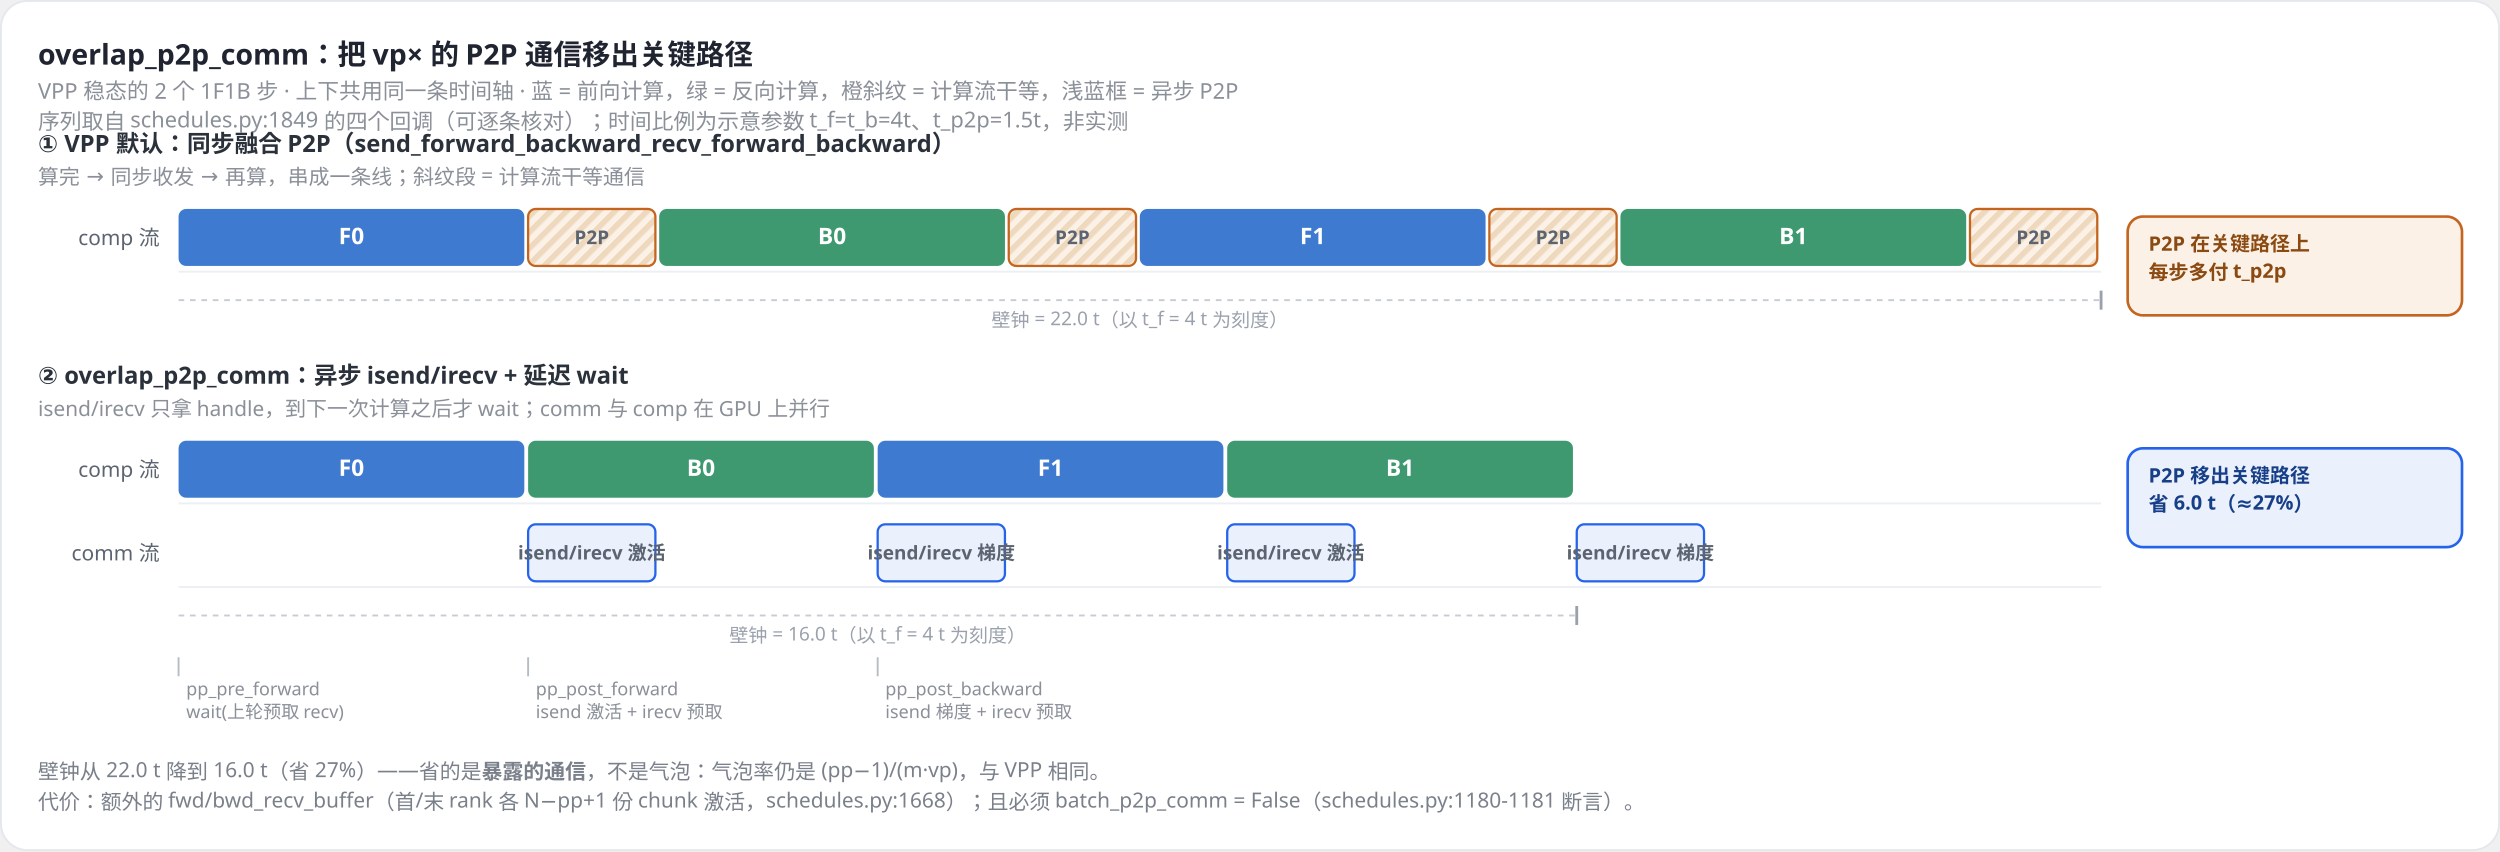
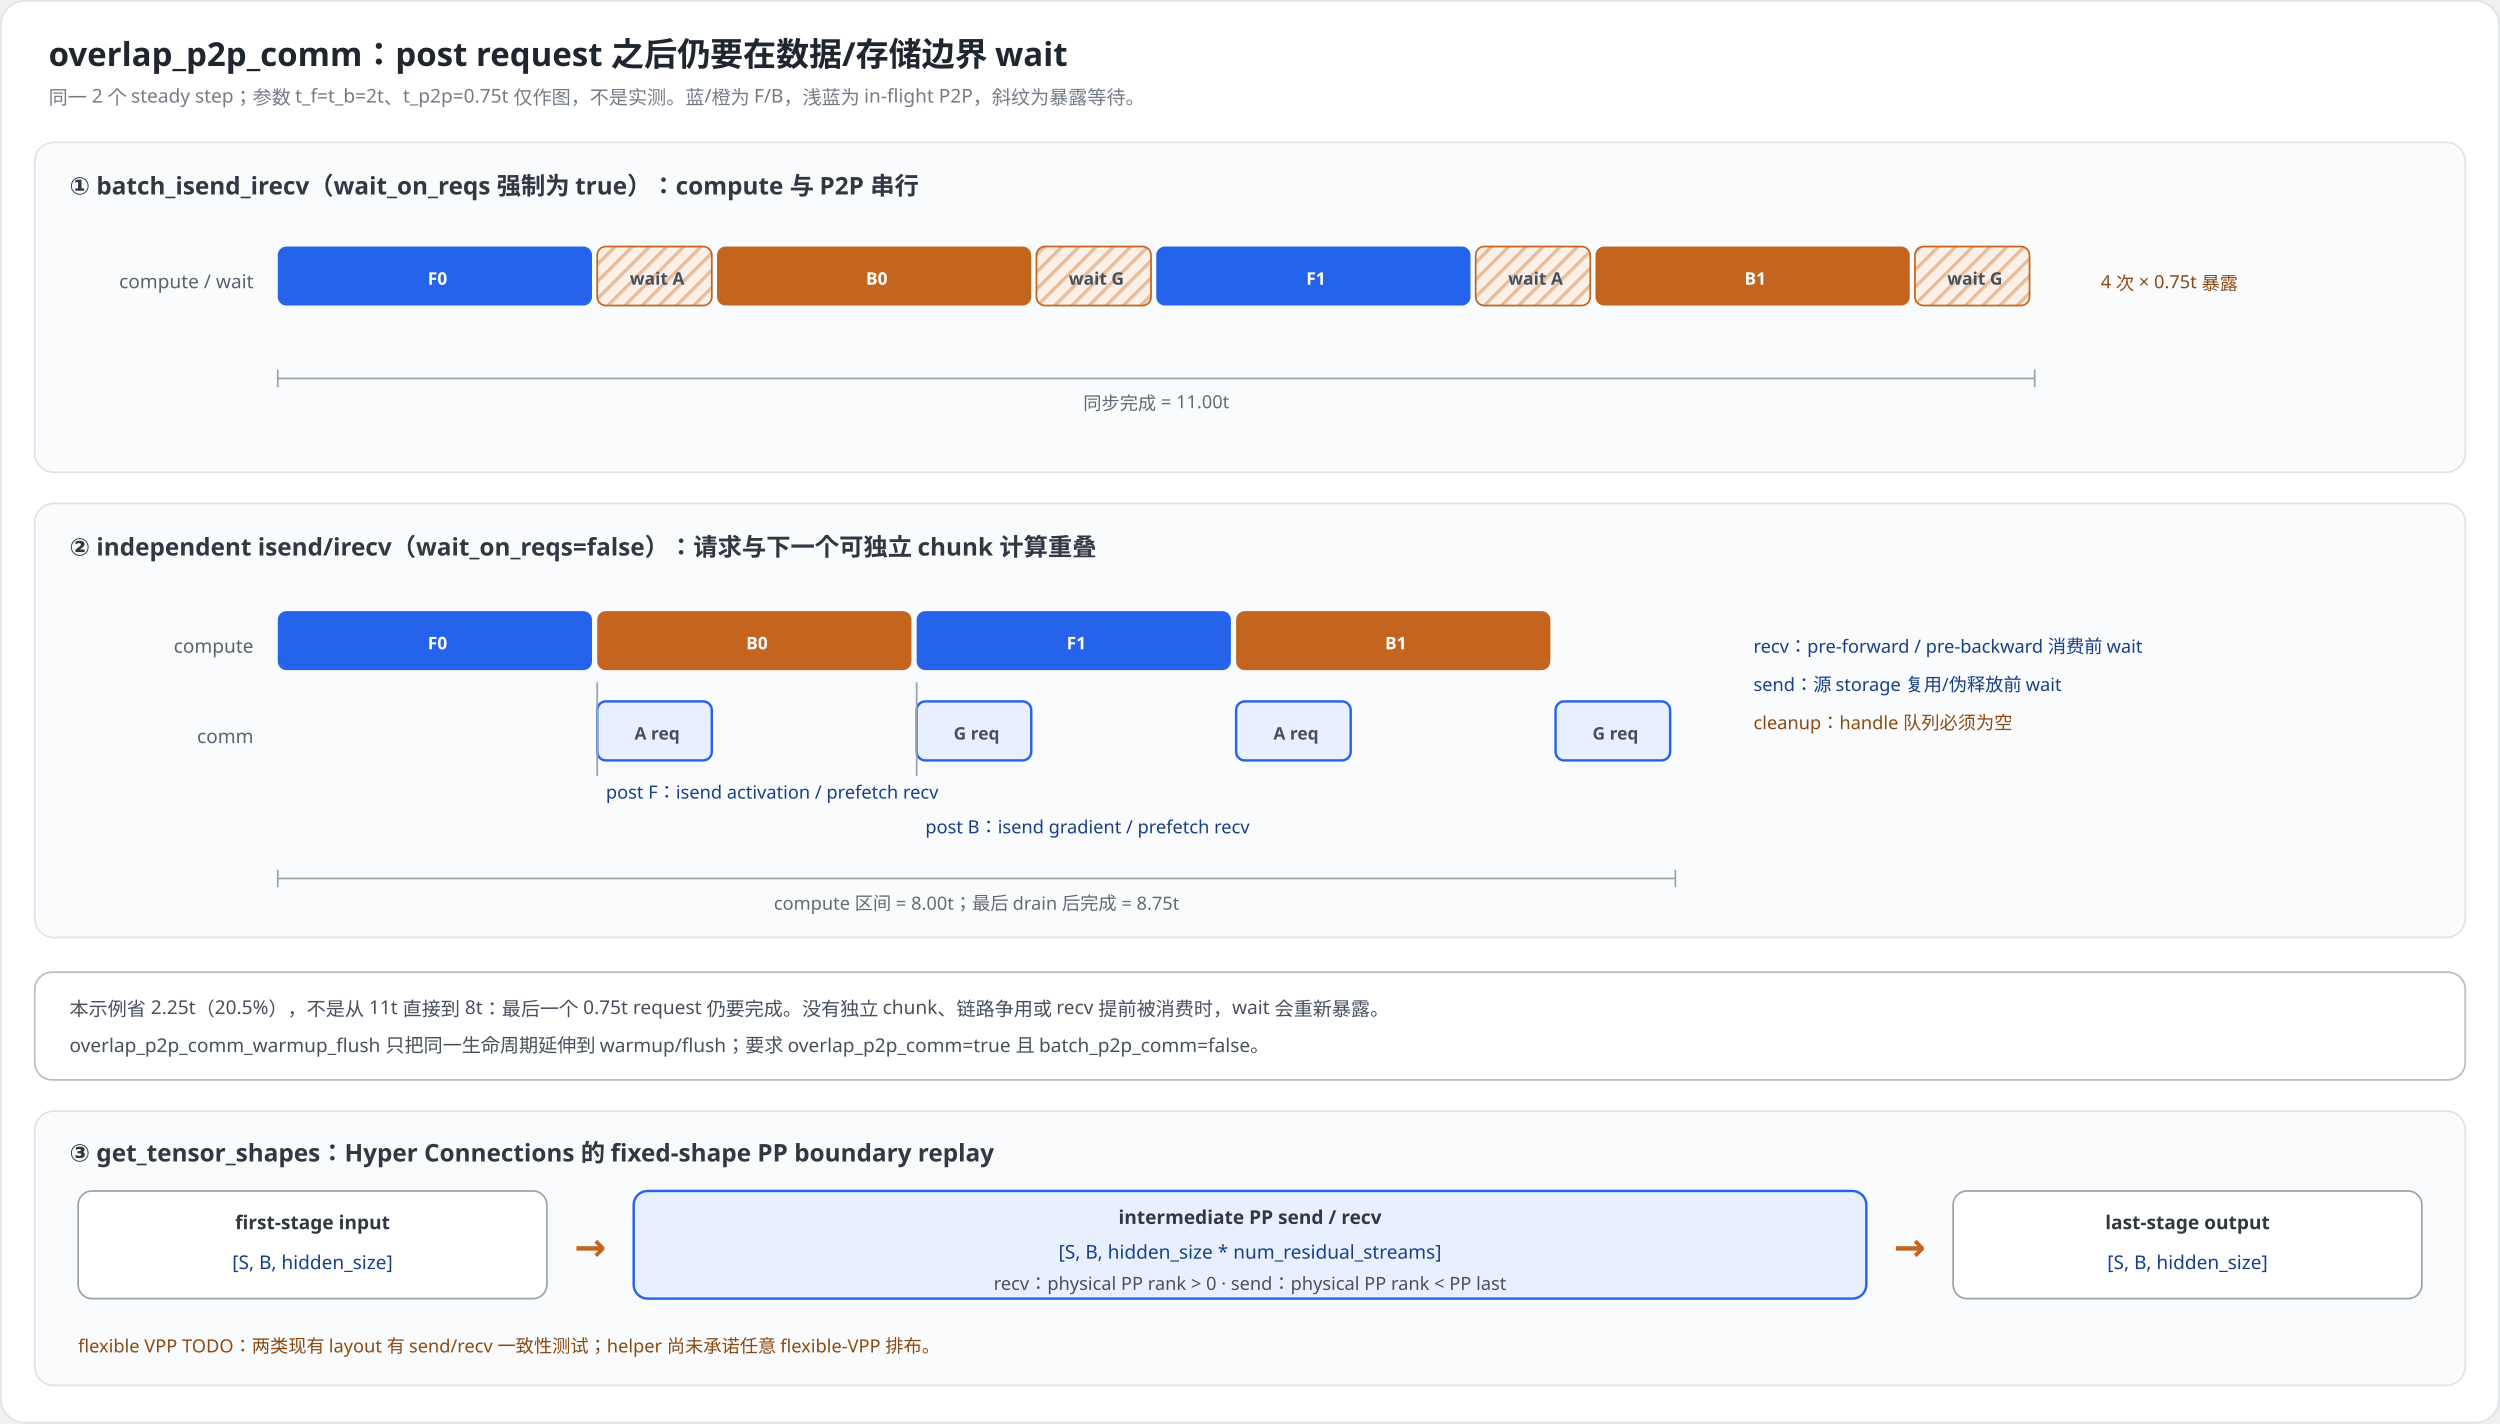
- <svg xmlns="http://www.w3.org/2000/svg" viewBox="0 0 1316 448" width="100%" role="img" aria-label="overlap_p2p_comm 前后对照：同步融合 P2P 时计算流每步干等一段通信，异步 isend/irecv 加延迟 wait 后计算流连续、通信被掩盖，壁钟从 22 降到 16">
-   <style>
-     text{font-family:"Segoe UI","Microsoft YaHei",system-ui,sans-serif}
-     .card{fill:#fff;stroke:#E4E7EC}
-     .ti{font-size:15px;font-weight:700;fill:#1F2430}
-     .su{font-size:11.5px;fill:#8A8F98}
-     .pt{font-size:12.5px;font-weight:700;fill:#2A313B}
-     .ps{font-size:11px;fill:#8A8F98}
-     .lab{font-size:11px;fill:#5B6470;text-anchor:end}
-     .bl{font-size:12px;font-weight:700;fill:#fff;text-anchor:middle}
-     .bls{font-size:10px;font-weight:600;fill:#5B6470;text-anchor:middle}
-     .f{fill:#3E7BD0}                                  /* 前向计算 */
-     .b{fill:#3E9970}                                  /* 反向计算 */
-     .stall{fill:url(#hatch);stroke:#C3651F;stroke-width:1.2}   /* 关键路径上的干等 */
-     .comm{fill:#EAF1FD;stroke:#2563EB;stroke-width:1.2}        /* 被掩盖的异步通信 */
-     .base{stroke:#ECEFF3}
-     .rule{stroke:#C7CCD3;stroke-dasharray:3 3}
-     .tick{stroke:#9AA1AC;stroke-width:1.5}
-     .mk{font-size:10px;fill:#9AA1AC;text-anchor:middle}
-     .cb{stroke:#B6BCC4;stroke-width:1}
-     .cbt{font-size:9.5px;fill:#8A8F98}
-     .box-cost{fill:#FCF1E6;stroke:#C3651F;stroke-width:1.4}
-     .txt-cost{font-size:10.5px;font-weight:600;fill:#8A4A11}
-     .box-gain{fill:#EAF1FD;stroke:#2563EB;stroke-width:1.4}
-     .txt-gain{font-size:10.5px;font-weight:600;fill:#173F87}
-     .cap{font-size:11px;fill:#7A808A}
-   </style>
+ <svg xmlns="http://www.w3.org/2000/svg" viewBox="0 0 1440 820" width="100%" role="img" data-contract="steps=2;tf=2;tb=2;tp2p=0.75;sync_span=11;async_compute=8;async_completion=8.75;saved=2.25;hyper_hidden=hidden_size*num_residual_streams;hyper_scope=intermediate_pp_boundary;hyper_recv_gate=physical_pp_rank_gt_0;hyper_send_gate=physical_pp_rank_lt_last;hyper_endpoints=hidden_size;hyper_flexible_vpp=TODO" aria-label="两个 VPP steady step 的同步与异步 P2P 时间线，以及 Hyper Connections 在固定 shape 中间流水边界扩展 hidden 维、端点保持 hidden_size 和 flexible VPP TODO。异步只缩短暴露通信，最后请求仍在 8.75t 才完成。">
+   <style>text{font-family:"Segoe UI","Microsoft YaHei",system-ui,sans-serif}.card{fill:#fff;stroke:#dfe3e8}.panel{fill:#fafbfc;stroke:#dfe3e8}.title{font-size:19px;font-weight:700;fill:#202630}.sub{font-size:11px;fill:#737b87}.pt{font-size:14px;font-weight:700;fill:#303844}.lane{font-size:11px;fill:#596270;text-anchor:end}.f{fill:#2563eb}.b{fill:#c3651f}.comm{fill:#e9f0fd;stroke:#2563eb;stroke-width:1.4}.stall{fill:url(#hatch);stroke:#c3651f}.bar{font-size:10px;font-weight:700;fill:#fff;text-anchor:middle}.comm+.bar,.stall+.bar{fill:#46505d}.rule{fill:none;stroke:#9ba3ad}.small{font-size:10.5px;fill:#616b78}.call{font-size:10.5px;fill:#173f87}.cost{font-size:10.5px;fill:#8a4a11}.note{fill:#fff;stroke:#b7bec8}.note-t{font-size:11px;fill:#47515e}.shape-box{fill:#fff;stroke:#9ba3ad}.shape-mid{fill:#e9f0fd;stroke:#2563eb;stroke-width:1.4}.shape-title{font-size:11px;font-weight:700;fill:#303844;text-anchor:middle}.shape-value{font-size:11px;fill:#173f87;text-anchor:middle}.shape-gate{font-size:10.5px;fill:#47515e;text-anchor:middle}.arrow{font-size:22px;font-weight:700;fill:#c3651f;text-anchor:middle}.todo{font-size:10.5px;fill:#8a4a11}</style>
  <defs>
-     <pattern id="hatch" width="6" height="6" patternTransform="rotate(45)" patternUnits="userSpaceOnUse">
-       <rect width="6" height="6" fill="#FBF1E6" />
-       <rect width="3" height="6" fill="#EFD9BE" />
+     <pattern id="hatch" width="7" height="7" patternUnits="userSpaceOnUse" patternTransform="rotate(45)">
+       <rect width="7" height="7" fill="#fbf0e7" />
+       <rect width="2" height="7" fill="#e7bf9e" />
    </pattern>
  </defs>
-   <rect class="card" x="0.5" y="0.5" width="1315" height="447" rx="14" />
-   <text class="ti" x="20" y="34">overlap_p2p_comm：把 vp× 的 P2P 通信移出关键路径</text>
-   <text class="su" x="20" y="52">VPP 稳态的 2 个 1F1B 步 · 上下共用同一条时间轴 · 蓝 = 前向计算，绿 = 反向计算，橙斜纹 = 计算流干等，浅蓝框 = 异步 P2P</text>
-   <text class="su" x="20" y="68">序列取自 schedules.py:1849 的四个回调（可逐条核对）；时间比例为示意参数 t_f=t_b=4t、t_p2p=1.5t，非实测</text>
-   <text class="pt" x="20" y="80">① VPP 默认：同步融合 P2P（send_forward_backward_recv_forward_backward）</text>
-   <text class="ps" x="20" y="97">算完 → 同步收发 → 再算，串成一条线；斜纹段 = 计算流干等通信</text>
-   <text class="lab" x="84" y="129">comp 流</text>
-   <line class="base" x1="94" y1="143" x2="1106" y2="143" />
-   <rect class="f" x="94" y="110" width="182" height="30" rx="4" />
-   <text class="bl" x="185" y="128.5">F0</text>
-   <rect class="stall" x="278" y="110" width="67" height="30" rx="4" />
-   <text class="bls" x="311.5" y="128.5">P2P</text>
-   <rect class="b" x="347" y="110" width="182" height="30" rx="4" />
-   <text class="bl" x="438" y="128.5">B0</text>
-   <rect class="stall" x="531" y="110" width="67" height="30" rx="4" />
-   <text class="bls" x="564.5" y="128.5">P2P</text>
-   <rect class="f" x="600" y="110" width="182" height="30" rx="4" />
-   <text class="bl" x="691" y="128.5">F1</text>
-   <rect class="stall" x="784" y="110" width="67" height="30" rx="4" />
-   <text class="bls" x="817.5" y="128.5">P2P</text>
-   <rect class="b" x="853" y="110" width="182" height="30" rx="4" />
-   <text class="bl" x="944" y="128.5">B1</text>
-   <rect class="stall" x="1037" y="110" width="67" height="30" rx="4" />
-   <text class="bls" x="1070.5" y="128.5">P2P</text>
-   <line class="rule" x1="94" y1="158" x2="1106" y2="158" />
-   <line class="tick" x1="1106" y1="153" x2="1106" y2="163" />
-   <text class="mk" x="600" y="172">壁钟 = 22.0 t（以 t_f = 4 t 为刻度）</text>
-   <rect class="box-cost" x="1120" y="114" width="176" height="52" rx="8" />
-   <text class="txt-cost" x="1131" y="132">P2P 在关键路径上</text>
-   <text class="txt-cost" x="1131" y="147">每步多付 t_p2p</text>
-   <text class="pt" x="20" y="202">② overlap_p2p_comm：异步 isend/irecv + 延迟 wait</text>
-   <text class="ps" x="20" y="219">isend/irecv 只拿 handle，到下一次计算之后才 wait；comm 与 comp 在 GPU 上并行</text>
-   <text class="lab" x="84" y="251">comp 流</text>
-   <line class="base" x1="94" y1="265" x2="1106" y2="265" />
-   <rect class="f" x="94" y="232" width="182" height="30" rx="4" />
-   <text class="bl" x="185" y="250.5">F0</text>
-   <rect class="b" x="278" y="232" width="182" height="30" rx="4" />
-   <text class="bl" x="369" y="250.5">B0</text>
-   <rect class="f" x="462" y="232" width="182" height="30" rx="4" />
-   <text class="bl" x="553" y="250.5">F1</text>
-   <rect class="b" x="646" y="232" width="182" height="30" rx="4" />
-   <text class="bl" x="737" y="250.5">B1</text>
-   <text class="lab" x="84" y="295">comm 流</text>
-   <line class="base" x1="94" y1="309" x2="1106" y2="309" />
-   <rect class="comm" x="278" y="276" width="67" height="30" rx="4" />
-   <text class="bls" x="311.5" y="294.5">isend/irecv 激活</text>
-   <rect class="comm" x="462" y="276" width="67" height="30" rx="4" />
-   <text class="bls" x="495.5" y="294.5">isend/irecv 梯度</text>
-   <rect class="comm" x="646" y="276" width="67" height="30" rx="4" />
-   <text class="bls" x="679.5" y="294.5">isend/irecv 激活</text>
-   <rect class="comm" x="830" y="276" width="67" height="30" rx="4" />
-   <text class="bls" x="863.5" y="294.5">isend/irecv 梯度</text>
-   <line class="rule" x1="94" y1="324" x2="830" y2="324" />
-   <line class="tick" x1="830" y1="319" x2="830" y2="329" />
-   <text class="mk" x="462" y="338">壁钟 = 16.0 t（以 t_f = 4 t 为刻度）</text>
-   <rect class="box-gain" x="1120" y="236" width="176" height="52" rx="8" />
-   <text class="txt-gain" x="1131" y="254">P2P 移出关键路径</text>
-   <text class="txt-gain" x="1131" y="269">省 6.0 t（≈27%）</text>
-   <line class="cb" x1="94" y1="346" x2="94" y2="356" />
-   <text class="cbt" x="98" y="366">pp_pre_forward</text>
-   <text class="cbt" x="98" y="378">wait(上轮预取 recv)</text>
-   <line class="cb" x1="278" y1="346" x2="278" y2="356" />
-   <text class="cbt" x="282" y="366">pp_post_forward</text>
-   <text class="cbt" x="282" y="378">isend 激活 + irecv 预取</text>
-   <line class="cb" x1="462" y1="346" x2="462" y2="356" />
-   <text class="cbt" x="466" y="366">pp_post_backward</text>
-   <text class="cbt" x="466" y="378">isend 梯度 + irecv 预取</text>
-   <text class="cap" x="20" y="410">壁钟从 22.0 t 降到 16.0 t（省 27%）——省的是<tspan font-weight="700">暴露的通信</tspan>，不是气泡：气泡率仍是 (pp−1)/(m·vp)，与 VPP 相同。</text>
-   <text class="cap" x="20" y="426">代价：额外的 fwd/bwd_recv_buffer（首/末 rank 各 N−pp+1 份 chunk 激活，schedules.py:1668）；且必须 batch_p2p_comm = False（schedules.py:1180-1181 断言）。</text>
+   <rect class="card" x=".5" y=".5" width="1439" height="819" rx="14" />
+   <text class="title" x="28" y="38">overlap_p2p_comm：post request 之后仍要在数据/存储边界 wait</text>
+   <text class="sub" x="28" y="60">同一 2 个 steady step；参数 t_f=t_b=2t、t_p2p=0.75t 仅作图，不是实测。蓝/橙为 F/B，浅蓝为 in-flight P2P，斜纹为暴露等待。</text>
+   <rect class="panel" x="20" y="82" width="1400" height="190" rx="11" />
+   <text class="pt" x="40" y="112">① batch_isend_irecv（wait_on_reqs 强制为 true）：compute 与 P2P 串行</text>
+   <text class="lane" x="146" y="166">compute / wait</text>
+   <rect class="f" x="160" y="142" width="181" height="34" rx="5" />
+   <text class="bar" x="252" y="164">F0</text>
+   <rect class="stall" x="344" y="142" width="66" height="34" rx="5" />
+   <text class="bar" x="378.5" y="164">wait A</text>
+   <rect class="b" x="413" y="142" width="181" height="34" rx="5" />
+   <text class="bar" x="505" y="164">B0</text>
+   <rect class="stall" x="597" y="142" width="66" height="34" rx="5" />
+   <text class="bar" x="631.5" y="164">wait G</text>
+   <rect class="f" x="666" y="142" width="181" height="34" rx="5" />
+   <text class="bar" x="758" y="164">F1</text>
+   <rect class="stall" x="850" y="142" width="66" height="34" rx="5" />
+   <text class="bar" x="884.5" y="164">wait A</text>
+   <rect class="b" x="919" y="142" width="181" height="34" rx="5" />
+   <text class="bar" x="1011" y="164">B1</text>
+   <rect class="stall" x="1103" y="142" width="66" height="34" rx="5" />
+   <text class="bar" x="1137.5" y="164">wait G</text>
+   <path class="rule" d="M 160 218 H 1172 M 160 213 V 223 M 1172 213 V 223" />
+   <text class="small" x="666" y="236" text-anchor="middle">同步完成 = 11.00t</text>
+   <text class="cost" x="1210" y="166">4 次 × 0.75t 暴露</text>
+   <rect class="panel" x="20" y="290" width="1400" height="250" rx="11" />
+   <text class="pt" x="40" y="320">② independent isend/irecv（wait_on_reqs=false）：请求与下一个可独立 chunk 计算重叠</text>
+   <text class="lane" x="146" y="376">compute</text>
+   <rect class="f" x="160" y="352" width="181" height="34" rx="5" />
+   <text class="bar" x="252" y="374">F0</text>
+   <rect class="b" x="344" y="352" width="181" height="34" rx="5" />
+   <text class="bar" x="436" y="374">B0</text>
+   <rect class="f" x="528" y="352" width="181" height="34" rx="5" />
+   <text class="bar" x="620" y="374">F1</text>
+   <rect class="b" x="712" y="352" width="181" height="34" rx="5" />
+   <text class="bar" x="804" y="374">B1</text>
+   <text class="lane" x="146" y="428">comm</text>
+   <rect class="comm" x="344" y="404" width="66" height="34" rx="5" />
+   <text class="bar" x="378.5" y="426">A req</text>
+   <rect class="comm" x="528" y="404" width="66" height="34" rx="5" />
+   <text class="bar" x="562.5" y="426">G req</text>
+   <rect class="comm" x="712" y="404" width="66" height="34" rx="5" />
+   <text class="bar" x="746.5" y="426">A req</text>
+   <rect class="comm" x="896" y="404" width="66" height="34" rx="5" />
+   <text class="bar" x="930.5" y="426">G req</text>
+   <path class="rule" d="M 344 393 V 447 M 528 393 V 447" />
+   <text class="call" x="349" y="460">post F：isend activation / prefetch recv</text>
+   <text class="call" x="533" y="480">post B：isend gradient / prefetch recv</text>
+   <path class="rule" d="M 160 506 H 965 M 160 501 V 511 M 965 501 V 511" />
+   <text class="small" x="562.5" y="524" text-anchor="middle">compute 区间 = 8.00t；最后 drain 后完成 = 8.75t</text>
+   <text class="call" x="1010" y="376">recv：pre-forward / pre-backward 消费前 wait</text>
+   <text class="call" x="1010" y="398">send：源 storage 复用/伪释放前 wait</text>
+   <text class="cost" x="1010" y="420">cleanup：handle 队列必须为空</text>
+   <rect class="note" x="20" y="560" width="1400" height="62" rx="10" />
+   <text class="note-t" x="40" y="585">本示例省 2.25t（20.5%），不是从 11t 直接到 8t：最后一个 0.75t request 仍要完成。没有独立 chunk、链路争用或 recv 提前被消费时，wait 会重新暴露。</text>
+   <text class="note-t" x="40" y="606">overlap_p2p_comm_warmup_flush 只把同一生命周期延伸到 warmup/flush；要求 overlap_p2p_comm=true 且 batch_p2p_comm=false。</text>
+   <rect class="panel" x="20" y="640" width="1400" height="158" rx="11" />
+   <text class="pt" x="40" y="669">③ get_tensor_shapes：Hyper Connections 的 fixed-shape PP boundary replay</text>
+   <rect class="shape-box" x="45" y="686" width="270" height="62" rx="8" />
+   <text class="shape-title" x="180" y="708">first-stage input</text>
+   <text class="shape-value" x="180" y="731">[S, B, hidden_size]</text>
+   <text class="arrow" x="340" y="726">→</text>
+   <rect class="shape-mid" x="365" y="686" width="710" height="62" rx="8" />
+   <text class="shape-title" x="720" y="705">intermediate PP send / recv</text>
+   <text class="shape-value" x="720" y="725">[S, B, hidden_size * num_residual_streams]</text>
+   <text class="shape-gate" x="720" y="743">recv：physical PP rank &gt; 0 · send：physical PP rank &lt; PP last</text>
+   <text class="arrow" x="1100" y="726">→</text>
+   <rect class="shape-box" x="1125" y="686" width="270" height="62" rx="8" />
+   <text class="shape-title" x="1260" y="708">last-stage output</text>
+   <text class="shape-value" x="1260" y="731">[S, B, hidden_size]</text>
+   <text class="todo" x="45" y="779">flexible VPP TODO：两类现有 layout 有 send/recv 一致性测试；helper 尚未承诺任意 flexible-VPP 排布。</text>
</svg>
